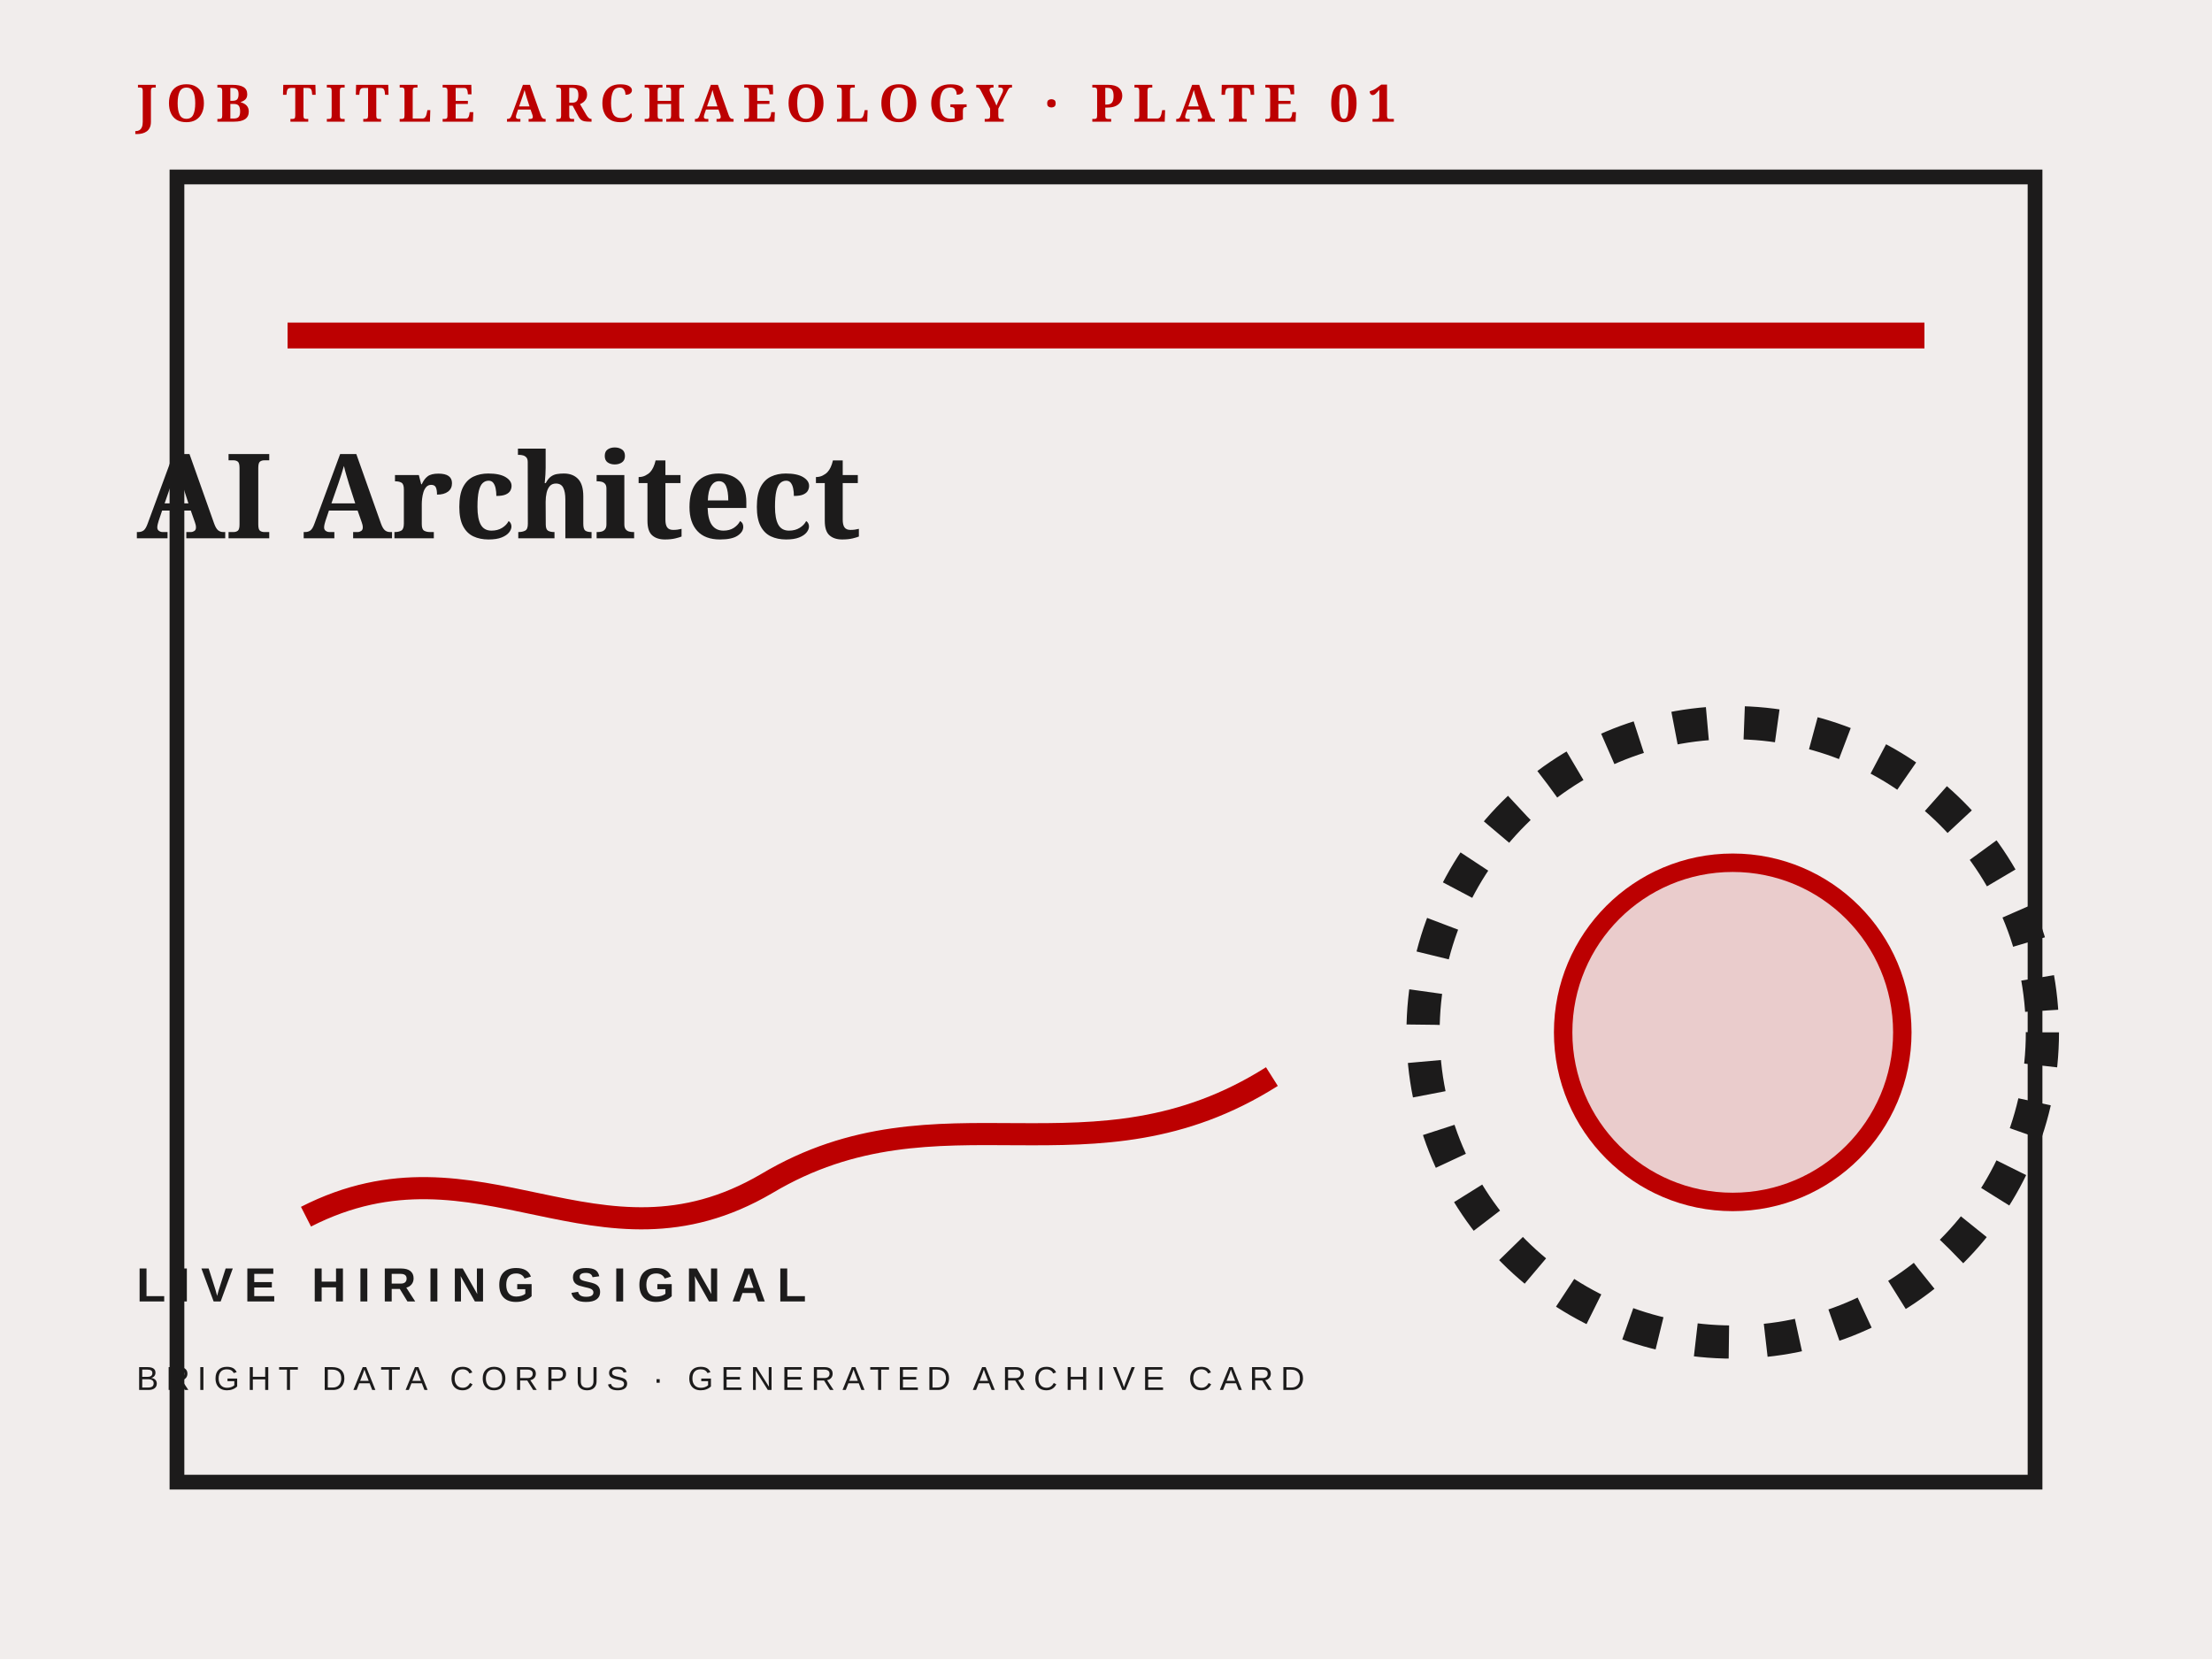
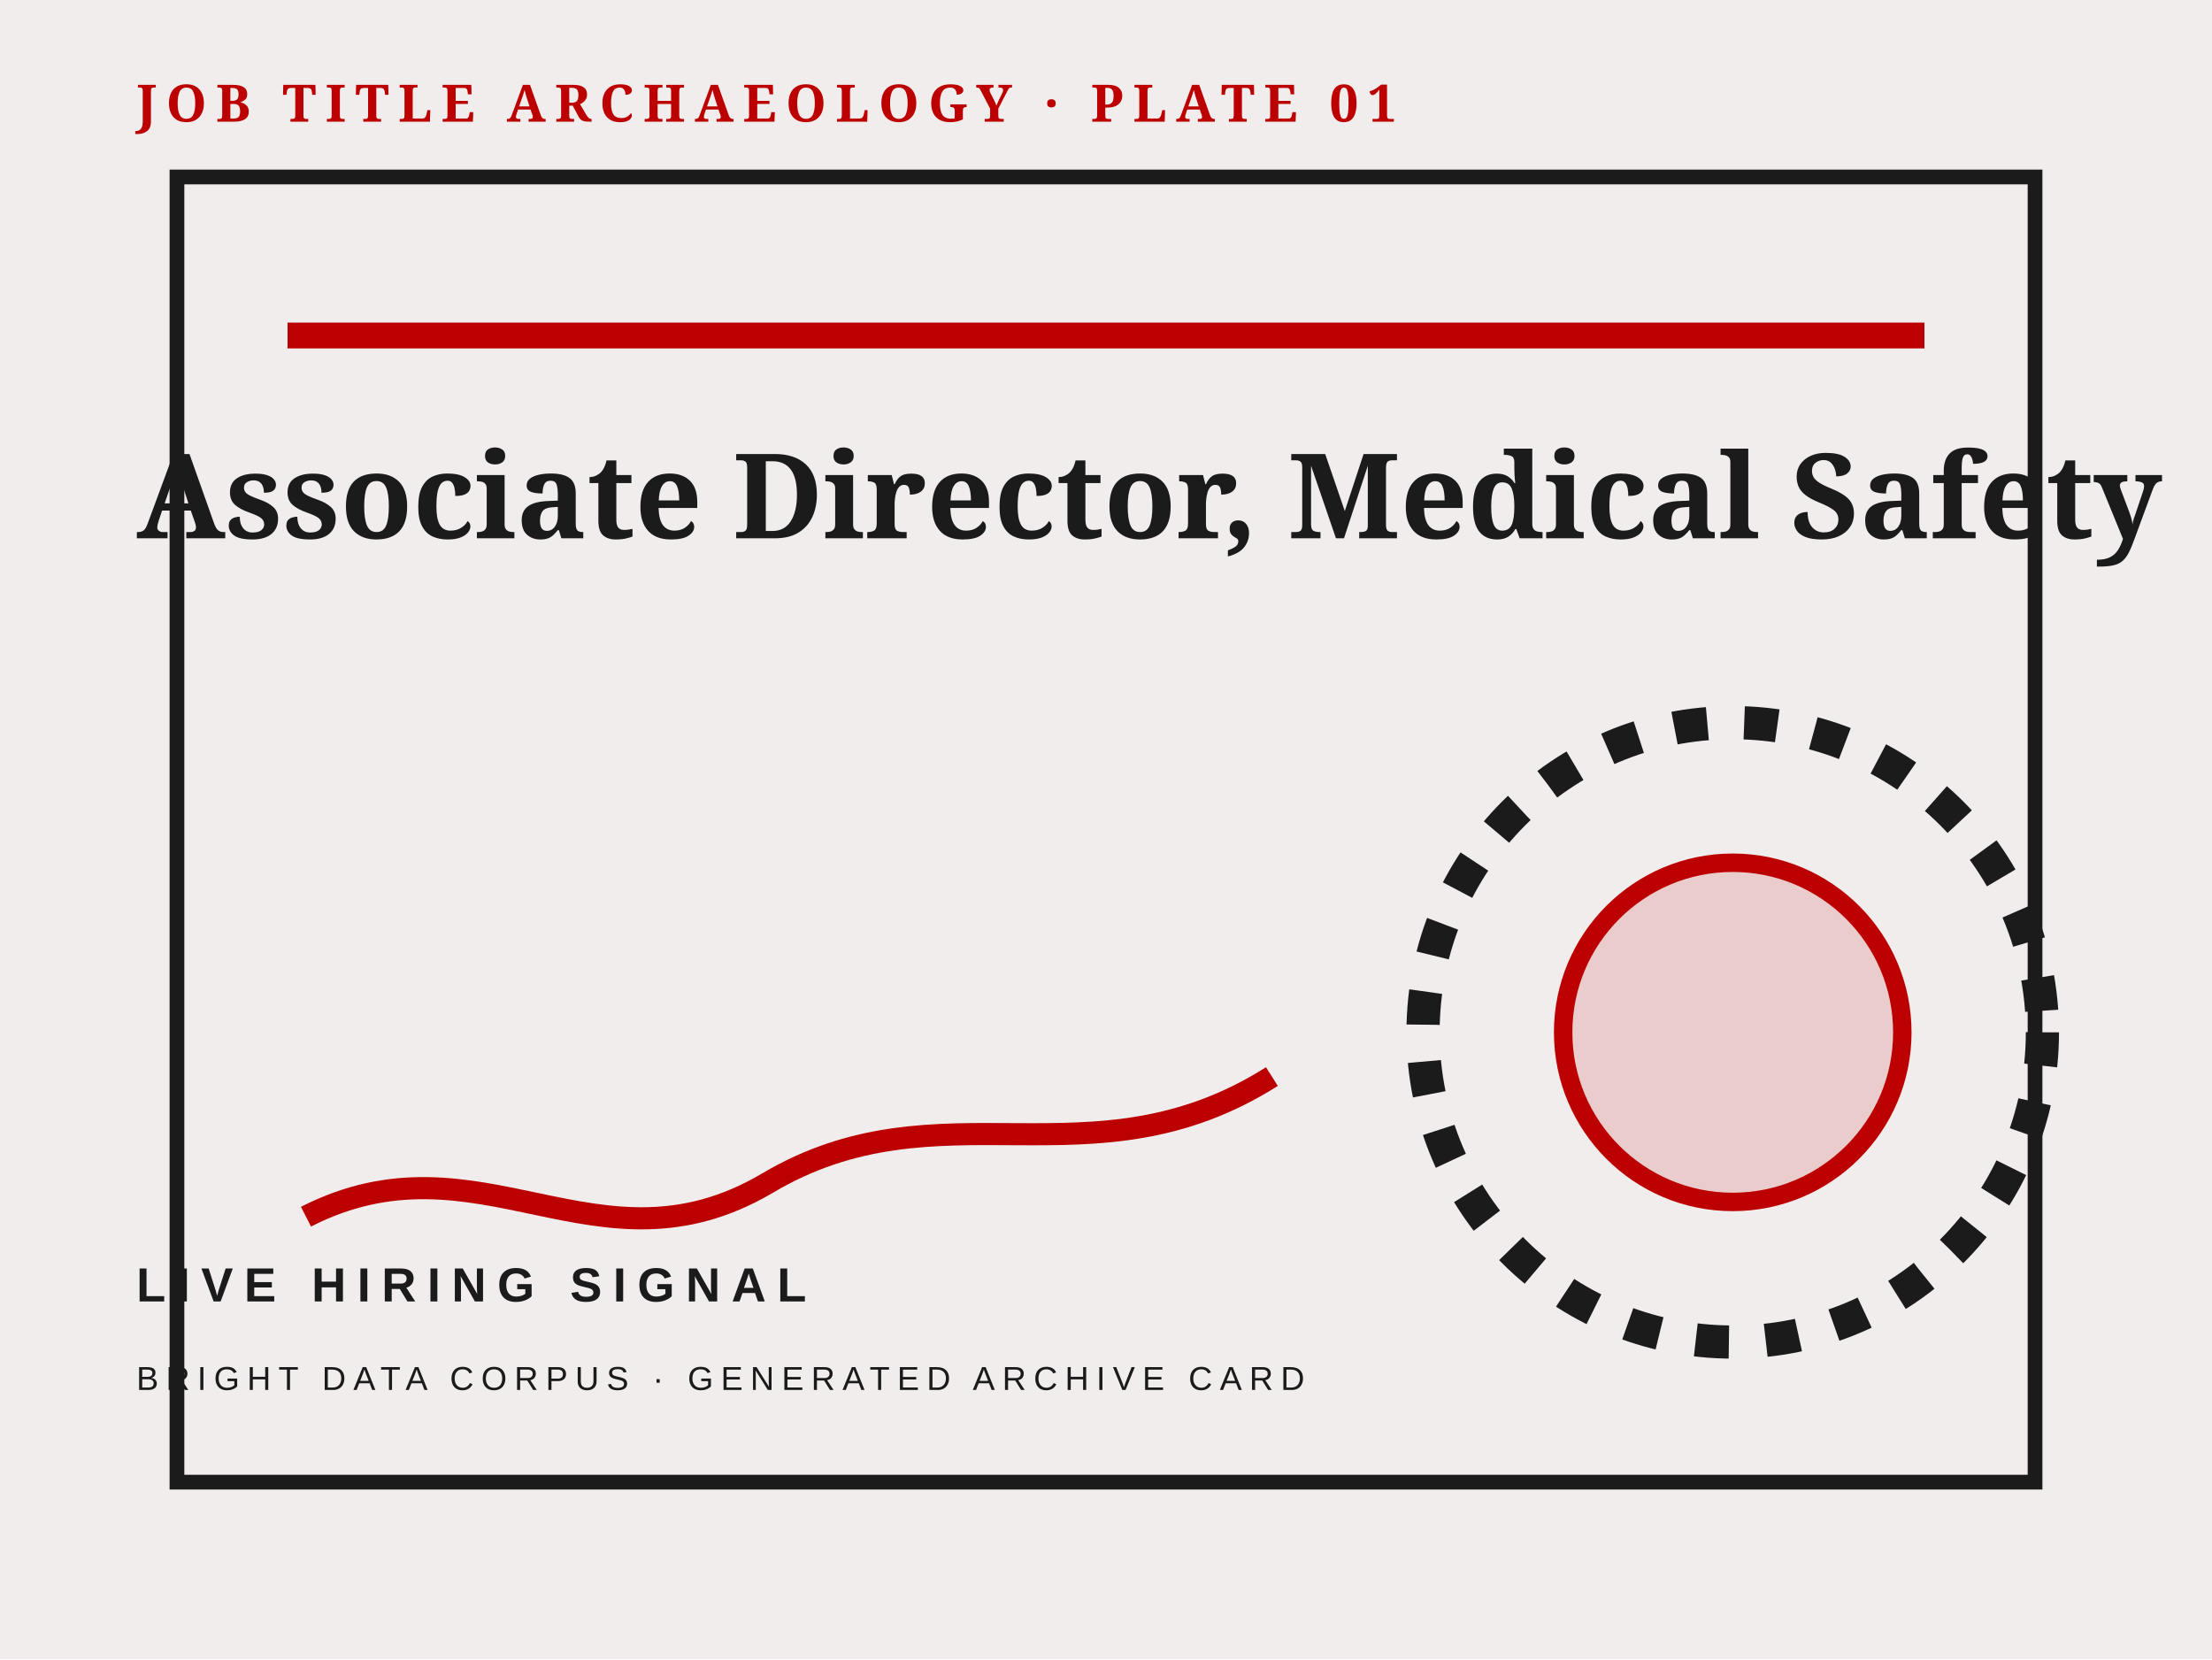
- <svg xmlns="http://www.w3.org/2000/svg" viewBox="0 0 1200 900" role="img" aria-label="AI Architect archive illustration">
+ <svg xmlns="http://www.w3.org/2000/svg" viewBox="0 0 1200 900" role="img" aria-label="Associate Director, Medical Safety archive illustration">
  <rect width="1200" height="900" fill="#f1edec" />
  <path d="M96 96H1104V804H96Z" fill="none" stroke="#1c1b1b" stroke-width="8" />
  <path d="M156 182H1044" stroke="#bc0001" stroke-width="14" />
  <circle cx="940" cy="560" r="168" fill="none" stroke="#1c1b1b" stroke-width="18" stroke-dasharray="18 20" />
  <circle cx="940" cy="560" r="92" fill="#bc0001" fill-opacity="0.14" stroke="#bc0001" stroke-width="10" />
  <path d="M166 660C260 612 324 696 416 642C510 586 592 646 690 584" fill="none" stroke="#bc0001" stroke-width="12" />
  <text x="74" y="66" fill="#bc0001" font-family="Georgia,serif" font-size="28" font-weight="700" letter-spacing="5">JOB TITLE ARCHAEOLOGY · PLATE 01</text>
  <text x="74" y="292" fill="#1c1b1b" font-family="Georgia,serif" font-size="64" font-weight="700">
-     <tspan x="74">AI Architect</tspan>
+     <tspan x="74">Associate Director, Medical Safety</tspan>
  </text>
  <text x="74" y="706" fill="#1c1b1b" font-family="Arial,sans-serif" font-size="26" font-weight="700" letter-spacing="6">LIVE HIRING SIGNAL</text>
  <text x="74" y="754" fill="#1c1b1b" font-family="Arial,sans-serif" font-size="18" letter-spacing="4">BRIGHT DATA CORPUS · GENERATED ARCHIVE CARD</text>
</svg>
